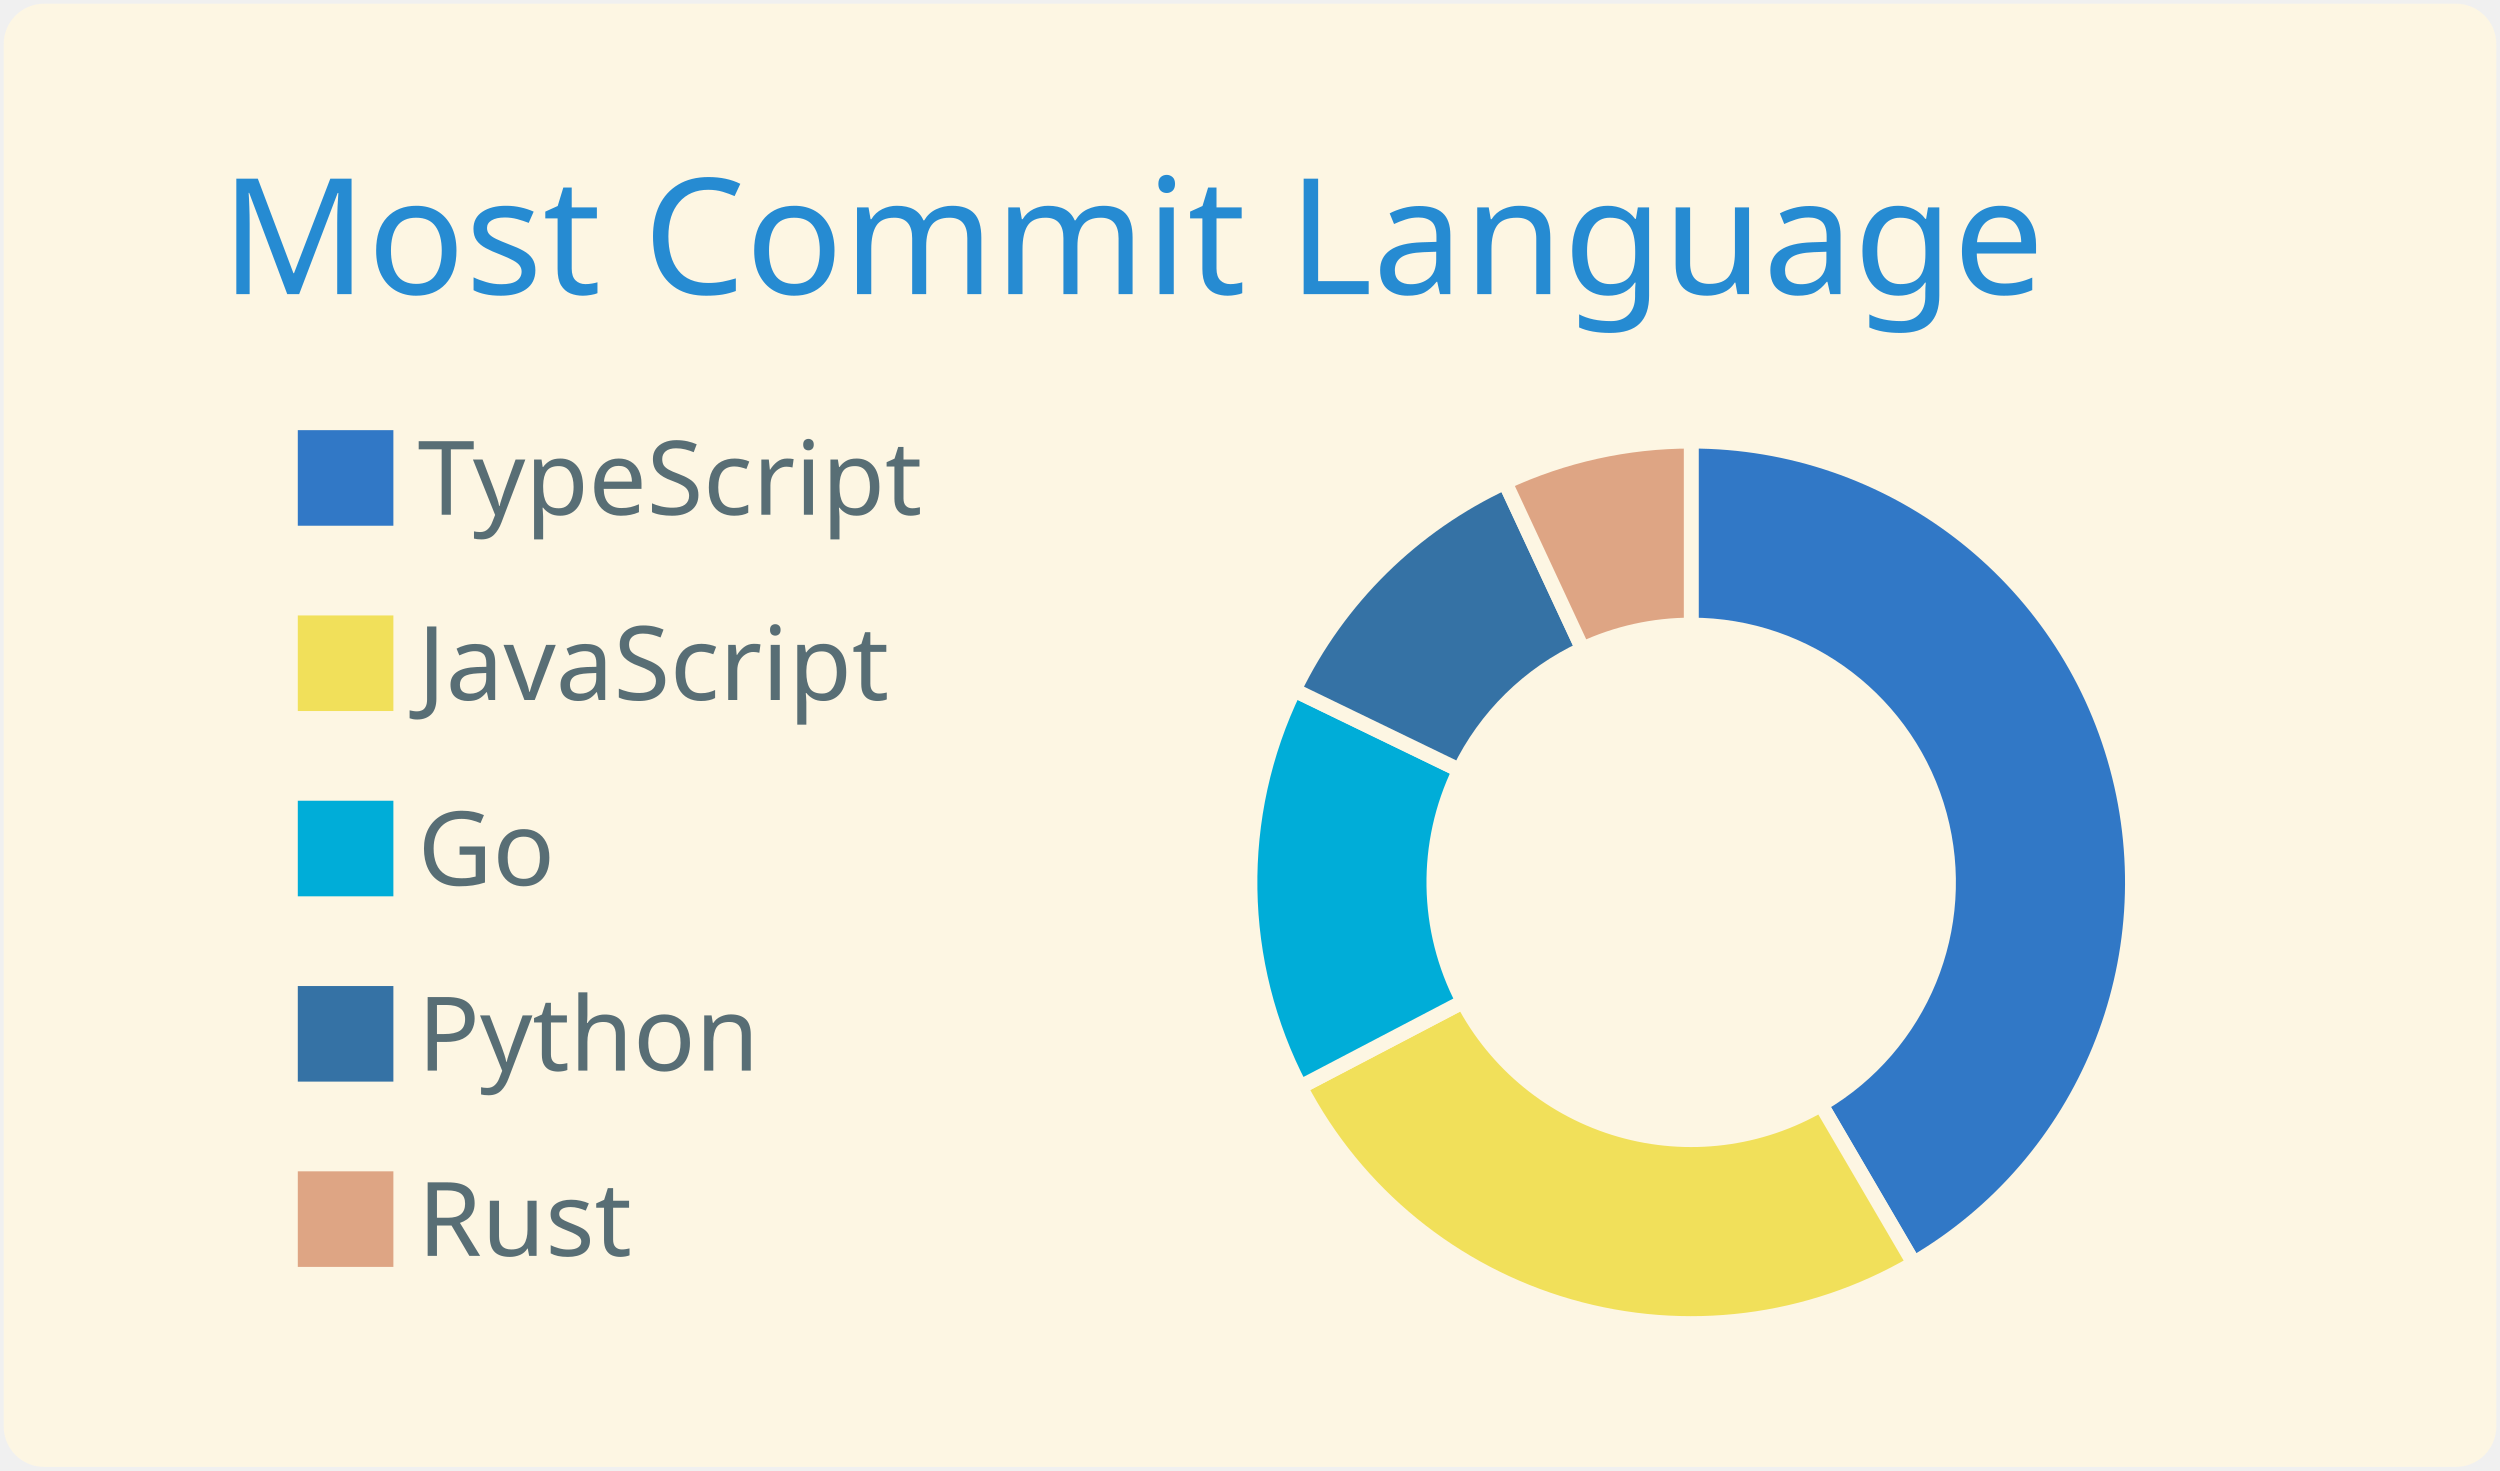
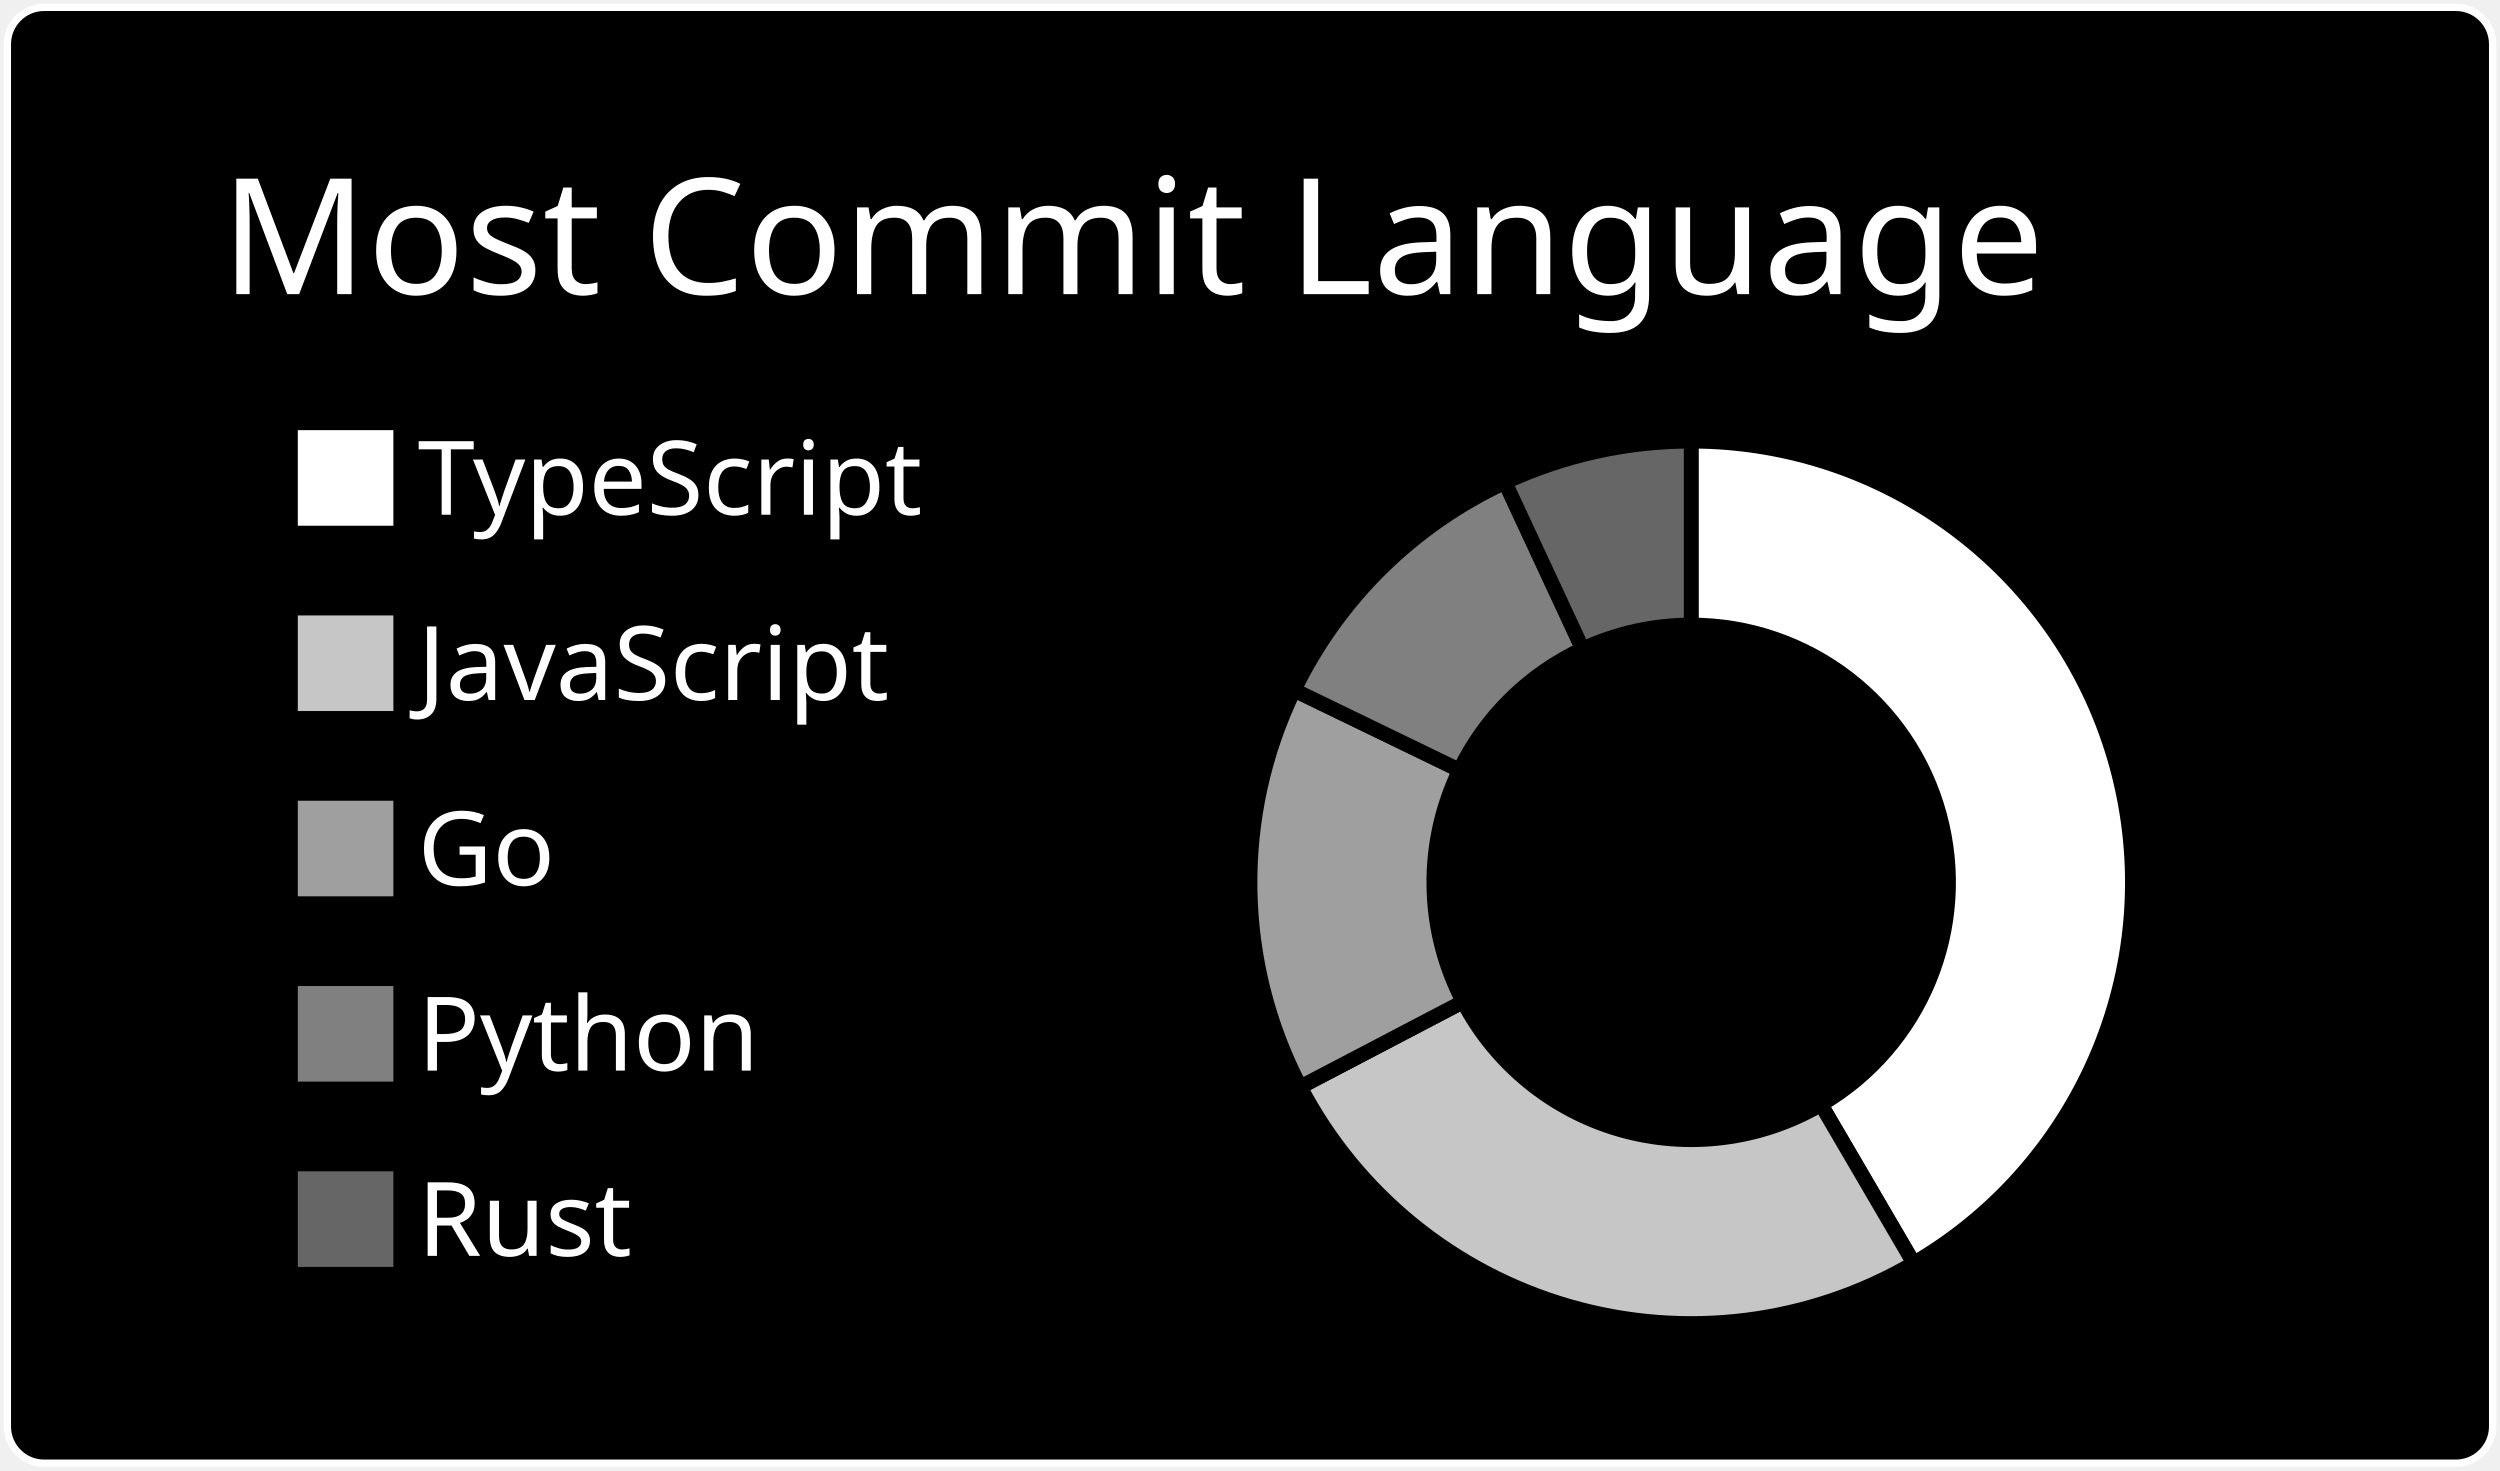
<svg xmlns="http://www.w3.org/2000/svg" width="340" height="200" viewBox="0 0 340 200">
  <style>
@keyframes gpsc-fade{from{opacity:0}to{opacity:1}}
@keyframes gpsc-rise{from{opacity:0;transform:translateY(16px)}to{opacity:1;transform:translateY(0)}}
@keyframes gpsc-grow{from{transform:scaleY(0)}to{transform:scaleY(1)}}
@keyframes gpsc-pop{from{opacity:0;transform:scale(.55)}to{opacity:1;transform:scale(1)}}
@keyframes gpsc-wipe{from{transform:translateX(calc(-1 * var(--gpsc-w,420px)))}to{transform:translateX(0)}}
@keyframes gpsc-tint{from{filter:sepia(.7) saturate(4) hue-rotate(-70deg)}to{filter:sepia(0) saturate(1) hue-rotate(0)}}
@keyframes gpsc-rgb{0%{filter:hue-rotate(0deg) saturate(1)}50%{filter:hue-rotate(180deg) saturate(1.7)}100%{filter:hue-rotate(360deg) saturate(1)}}.gpsc-item{animation:gpsc-fade 1.2s ease both calc(var(--gpsc-i,0) * 0.18s)}.arc{animation:gpsc-pop 1.2s ease both 1.35s;transform-box:fill-box;transform-origin:center}rect.bar{animation:gpsc-grow 1.5s cubic-bezier(.2,.7,.3,1) both 1.35s;transform-box:fill-box;transform-origin:center bottom}.gpsc-reveal{animation:gpsc-wipe 1.8s linear both 1.2s}@media (prefers-reduced-motion:reduce){.gpsc-root,.gpsc-root *,.gpsc-item,.gpsc-chart,rect.bar,.arc,.gpsc-reveal{animation:none!important}}</style>
  <style>* {
          font-family: 'Segoe UI', Ubuntu, "Helvetica Neue", Sans-Serif
        }</style>
  <g class="gpsc-root">
-     <rect x="1" y="1" rx="5" ry="5" height="99%" width="99.412%" stroke="#fdf6e3" stroke-width="1" fill="#fdf6e3" stroke-opacity="1" />
-     <text x="30" y="40" class="gpsc-item" style="--gpsc-i: 0; font-size: 22px; fill: #268bd2;">Most Commit Language</text>
+     <rect x="1" y="1" rx="5" ry="5" height="99%" width="99.412%" stroke="#ffffff" stroke-width="1" fill="#000000" stroke-opacity="1" />
+     <text x="30" y="40" class="gpsc-item" style="--gpsc-i: 0; font-size: 22px; fill: #ffffff;">Most Commit Language</text>
    <g transform="translate(0,40)">
      <g transform="translate(40,0)">
-         <rect y="18" width="14" height="14" class="gpsc-item" style="--gpsc-i: 0; stroke-width: 1px;" fill="#3178c6" stroke="#fdf6e3" />
-         <rect y="43.2" width="14" height="14" class="gpsc-item" style="--gpsc-i: 1; stroke-width: 1px;" fill="#f1e05a" stroke="#fdf6e3" />
-         <rect y="68.4" width="14" height="14" class="gpsc-item" style="--gpsc-i: 2; stroke-width: 1px;" fill="#00add8" stroke="#fdf6e3" />
-         <rect y="93.6" width="14" height="14" class="gpsc-item" style="--gpsc-i: 3; stroke-width: 1px;" fill="#3572a5" stroke="#fdf6e3" />
-         <rect y="118.8" width="14" height="14" class="gpsc-item" style="--gpsc-i: 4; stroke-width: 1px;" fill="#dea584" stroke="#fdf6e3" />
-         <text x="16.8" y="30" class="gpsc-item" style="--gpsc-i: 0; fill: #586e75; font-size: 14px;">TypeScript</text>
-         <text x="16.8" y="55.2" class="gpsc-item" style="--gpsc-i: 1; fill: #586e75; font-size: 14px;">JavaScript</text>
-         <text x="16.8" y="80.4" class="gpsc-item" style="--gpsc-i: 2; fill: #586e75; font-size: 14px;">Go</text>
-         <text x="16.8" y="105.6" class="gpsc-item" style="--gpsc-i: 3; fill: #586e75; font-size: 14px;">Python</text>
-         <text x="16.8" y="130.8" class="gpsc-item" style="--gpsc-i: 4; fill: #586e75; font-size: 14px;">Rust</text>
+         <rect y="18" width="14" height="14" class="gpsc-item" style="--gpsc-i: 0; stroke-width: 1px;" fill="#ffffff" stroke="#000000" />
+         <rect y="43.2" width="14" height="14" class="gpsc-item" style="--gpsc-i: 1; stroke-width: 1px;" fill="#c6c6c6" stroke="#000000" />
+         <rect y="68.4" width="14" height="14" class="gpsc-item" style="--gpsc-i: 2; stroke-width: 1px;" fill="#9f9f9f" stroke="#000000" />
+         <rect y="93.6" width="14" height="14" class="gpsc-item" style="--gpsc-i: 3; stroke-width: 1px;" fill="#808080" stroke="#000000" />
+         <rect y="118.8" width="14" height="14" class="gpsc-item" style="--gpsc-i: 4; stroke-width: 1px;" fill="#666666" stroke="#000000" />
+         <text x="16.8" y="30" class="gpsc-item" style="--gpsc-i: 0; fill: #ffffff; font-size: 14px;">TypeScript</text>
+         <text x="16.8" y="55.2" class="gpsc-item" style="--gpsc-i: 1; fill: #ffffff; font-size: 14px;">JavaScript</text>
+         <text x="16.8" y="80.4" class="gpsc-item" style="--gpsc-i: 2; fill: #ffffff; font-size: 14px;">Go</text>
+         <text x="16.8" y="105.6" class="gpsc-item" style="--gpsc-i: 3; fill: #ffffff; font-size: 14px;">Python</text>
+         <text x="16.8" y="130.8" class="gpsc-item" style="--gpsc-i: 4; fill: #ffffff; font-size: 14px;">Rust</text>
      </g>
      <g transform="translate( 230, 80 )">
        <g class="arc" style="--gpsc-i: 0;">
-           <path d="M3.67394039744206e-15,-60A60,60,0,0,1,30.269,51.805L17.657,30.22A35,35,0,0,0,2.1431318985078682e-15,-35Z" style="fill: #3178c6; stroke-width: 2px;" stroke="#fdf6e3" />
+           <path d="M3.67394039744206e-15,-60A60,60,0,0,1,30.269,51.805L17.657,30.22A35,35,0,0,0,2.1431318985078682e-15,-35Z" style="fill: #ffffff; stroke-width: 2px;" stroke="#000000" />
        </g>
        <g class="arc" style="--gpsc-i: 1;">
-           <path d="M30.269,51.805A60,60,0,0,1,-53.161,27.82L-31.01,16.228A35,35,0,0,0,17.657,30.22Z" style="fill: #f1e05a; stroke-width: 2px;" stroke="#fdf6e3" />
+           <path d="M30.269,51.805A60,60,0,0,1,-53.161,27.82L-31.01,16.228A35,35,0,0,0,17.657,30.22Z" style="fill: #c6c6c6; stroke-width: 2px;" stroke="#000000" />
        </g>
        <g class="arc" style="--gpsc-i: 2;">
-           <path d="M-53.161,27.82A60,60,0,0,1,-54,-26.153L-31.5,-15.256A35,35,0,0,0,-31.01,16.228Z" style="fill: #00add8; stroke-width: 2px;" stroke="#fdf6e3" />
+           <path d="M-53.161,27.82A60,60,0,0,1,-54,-26.153L-31.5,-15.256A35,35,0,0,0,-31.01,16.228Z" style="fill: #9f9f9f; stroke-width: 2px;" stroke="#000000" />
        </g>
        <g class="arc" style="--gpsc-i: 3;">
-           <path d="M-54,-26.153A60,60,0,0,1,-25.31,-54.4L-14.764,-31.734A35,35,0,0,0,-31.5,-15.256Z" style="fill: #3572a5; stroke-width: 2px;" stroke="#fdf6e3" />
+           <path d="M-54,-26.153A60,60,0,0,1,-25.31,-54.4L-14.764,-31.734A35,35,0,0,0,-31.5,-15.256Z" style="fill: #808080; stroke-width: 2px;" stroke="#000000" />
        </g>
        <g class="arc" style="--gpsc-i: 4;">
-           <path d="M-25.31,-54.4A60,60,0,0,1,-1.1021821192326178e-14,-60L-6.429395695523604e-15,-35A35,35,0,0,0,-14.764,-31.734Z" style="fill: #dea584; stroke-width: 2px;" stroke="#fdf6e3" />
+           <path d="M-25.31,-54.4A60,60,0,0,1,-1.1021821192326178e-14,-60L-6.429395695523604e-15,-35A35,35,0,0,0,-14.764,-31.734Z" style="fill: #666666; stroke-width: 2px;" stroke="#000000" />
        </g>
      </g>
    </g>
  </g>
</svg>
